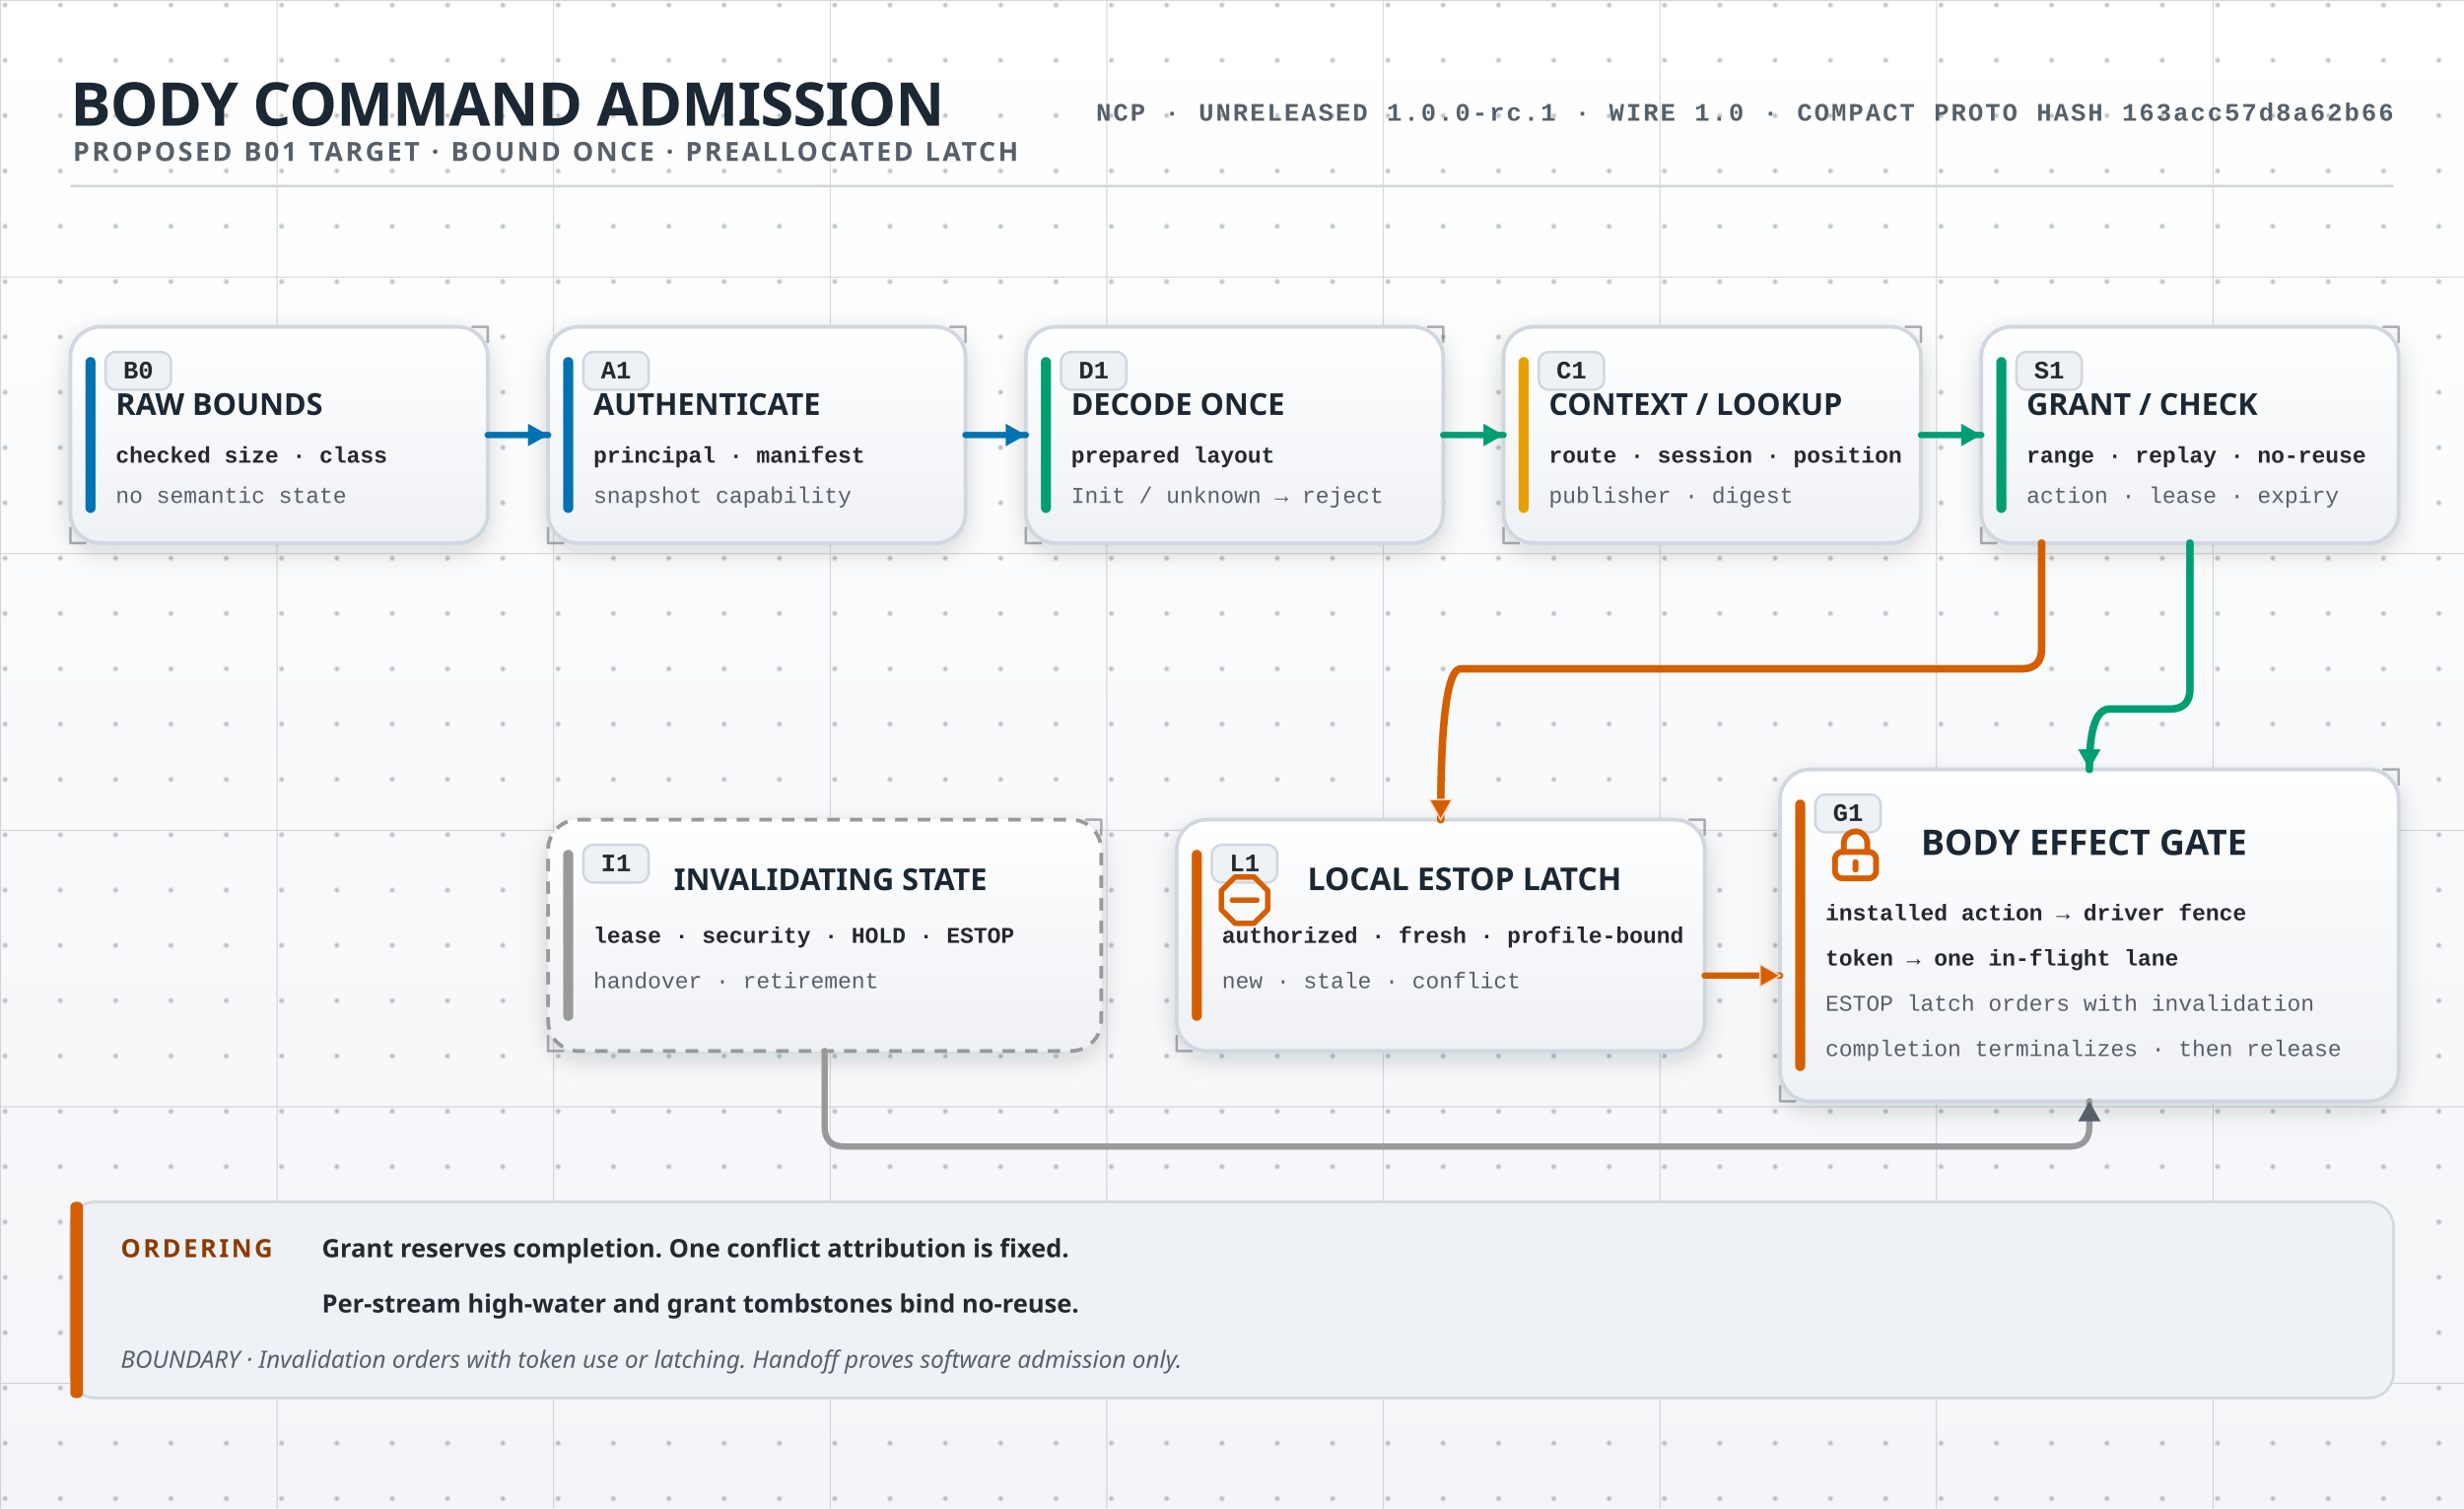
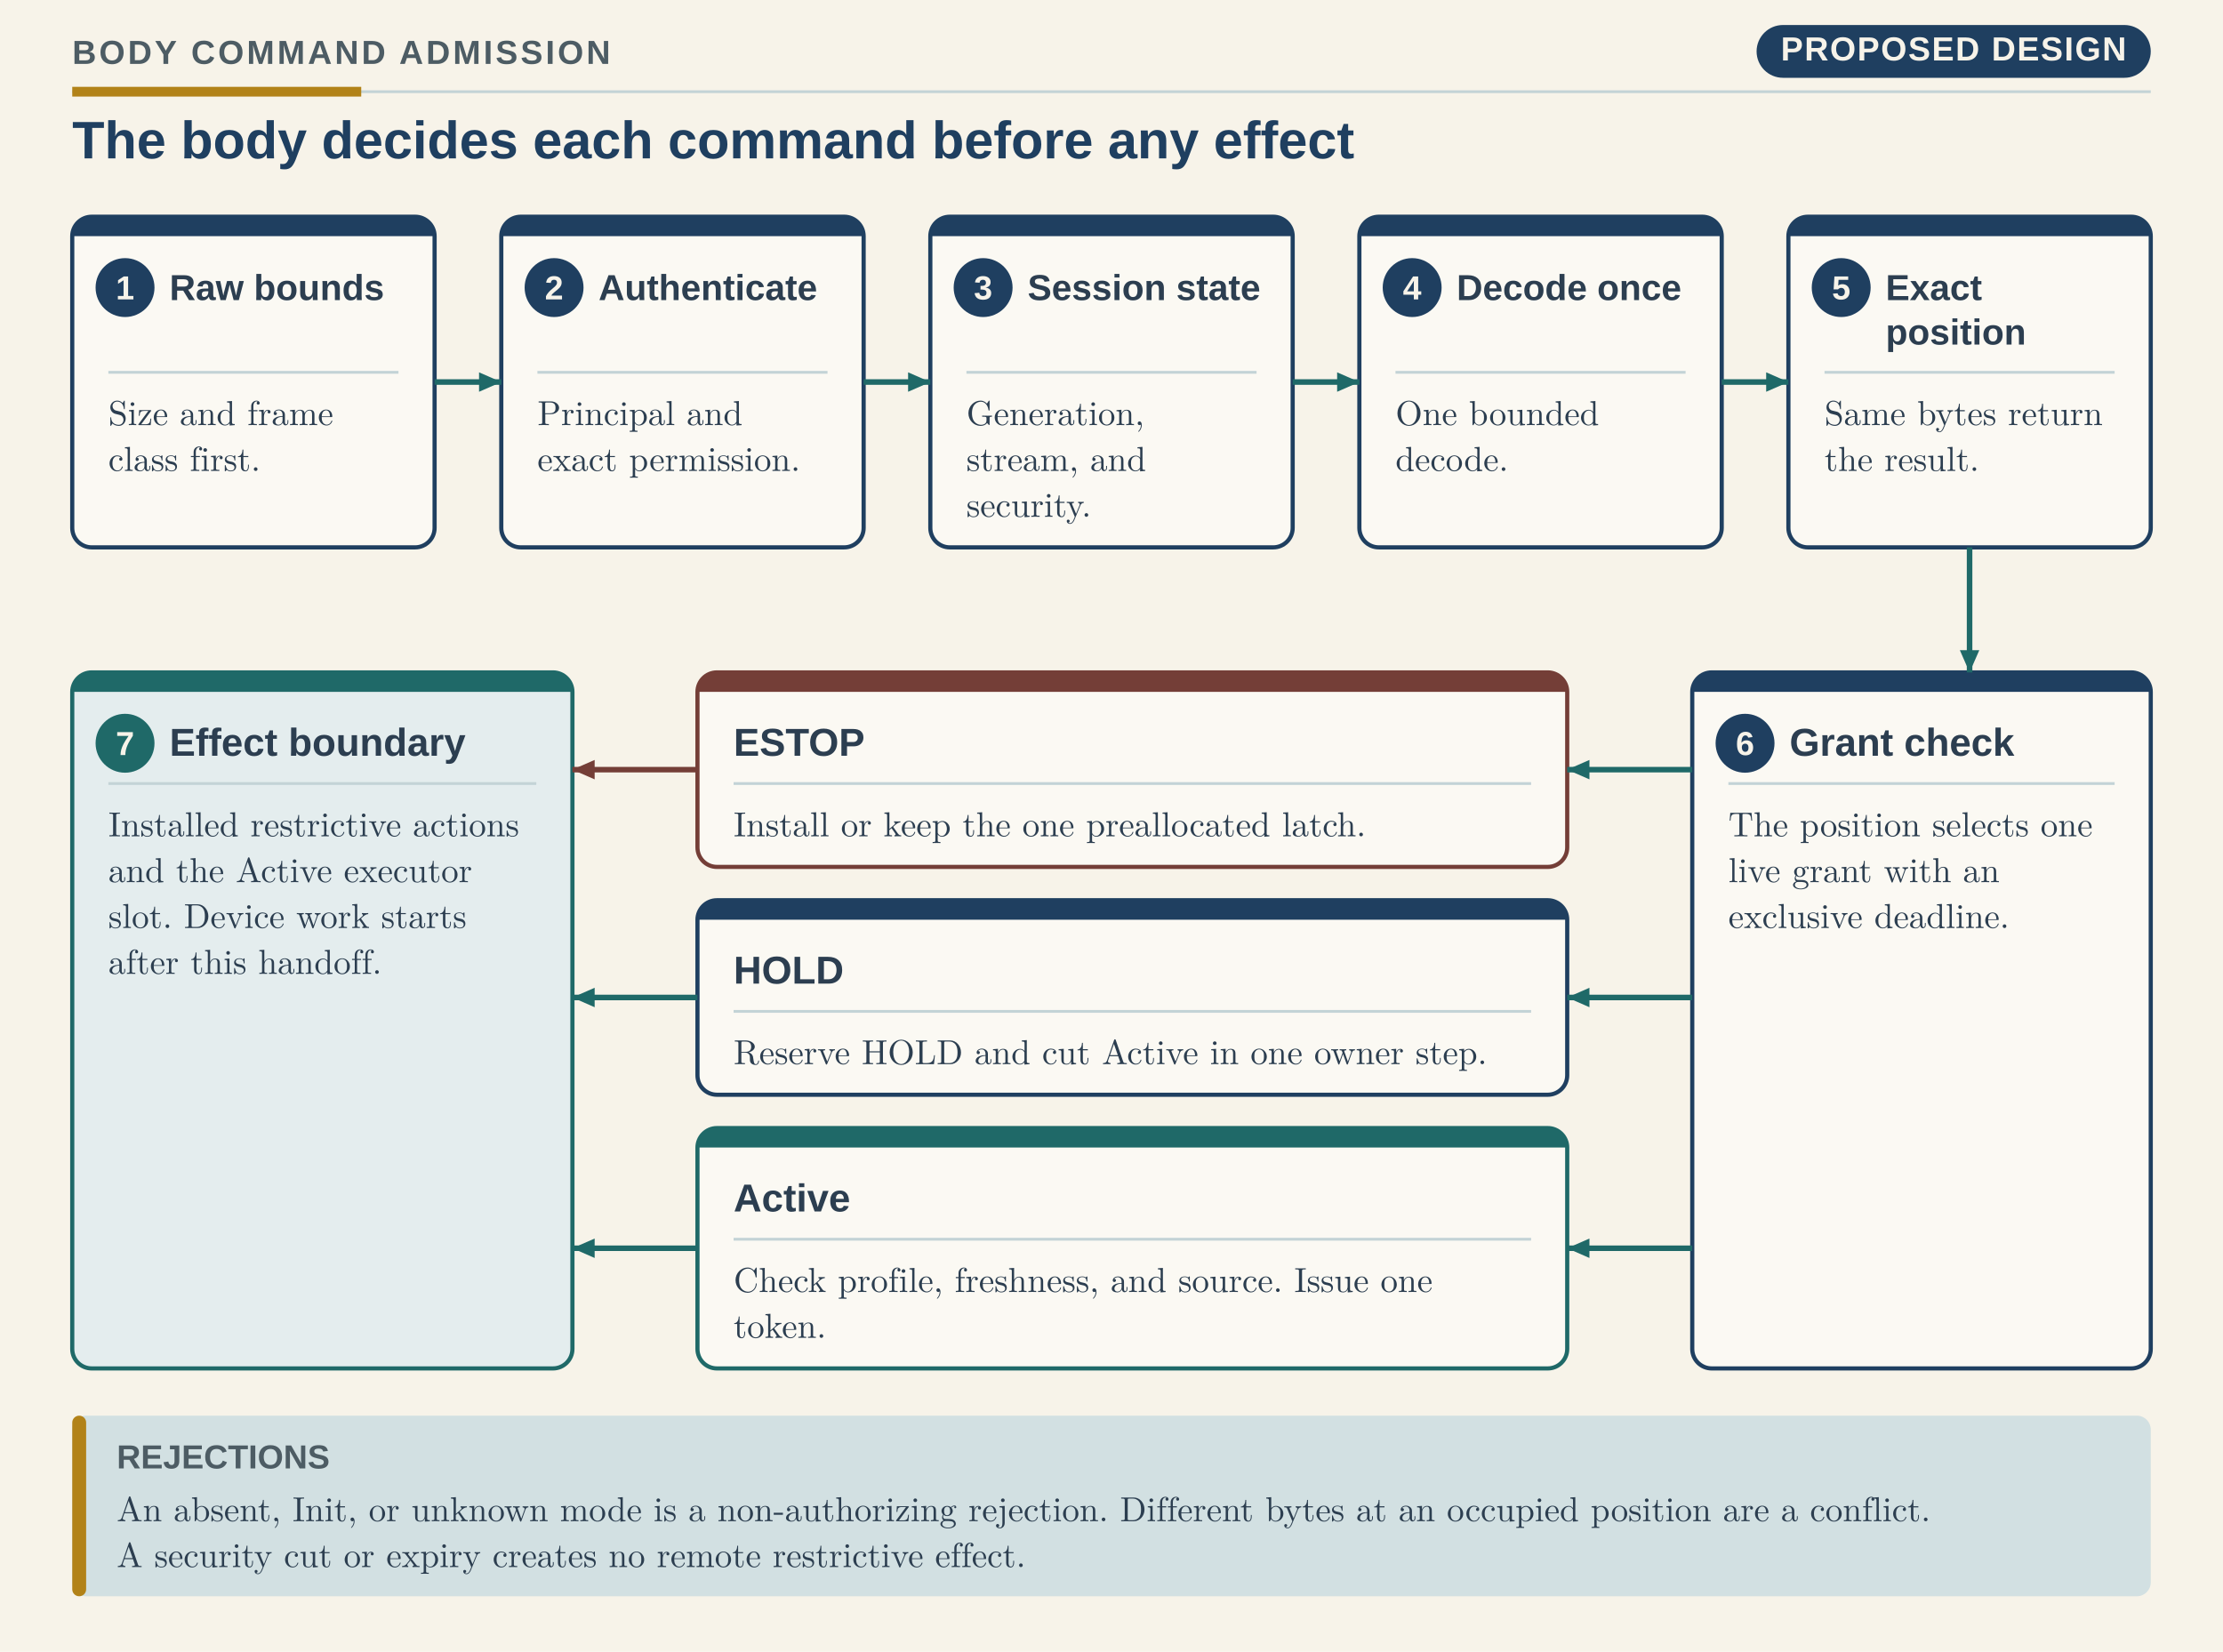
- <svg xmlns="http://www.w3.org/2000/svg" width="980" height="600" viewBox="0 0 980 600" font-family="-apple-system, BlinkMacSystemFont, 'Segoe UI', 'Noto Sans', Helvetica, Arial, sans-serif" role="img" aria-labelledby="ncp-admission-title ncp-admission-desc">
+ <svg xmlns="http://www.w3.org/2000/svg" xml:lang="en" width="1600" height="1189" viewBox="0 0 1600 1189" role="img" aria-labelledby="admission-title admission-desc">
  <defs>
-     <linearGradient id="pageBg" x1="0" y1="0" x2="0" y2="1">
-       <stop offset="0" stop-color="#ffffff" />
-       <stop offset="1" stop-color="#f3f5f8" />
-     </linearGradient>
-     <linearGradient id="surface" x1="0" y1="0" x2="0" y2="1">
-       <stop offset="0" stop-color="#ffffff" />
-       <stop offset="1" stop-color="#eef1f5" />
-     </linearGradient>
-     <linearGradient id="busAction" x1="0" y1="0" x2="1" y2="0">
-       <stop offset="0" stop-color="#D55E00" stop-opacity="1" />
-       <stop offset="0.5" stop-color="#D55E00" stop-opacity="1" />
-       <stop offset="1" stop-color="#b94f00" stop-opacity="1" />
-     </linearGradient>
-     <linearGradient id="contractHero" x1="0" y1="0" x2="1" y2="1">
-       <stop offset="0" stop-color="#6D28D9" />
-       <stop offset="1" stop-color="#5b21b6" />
-     </linearGradient>
-     <radialGradient id="gridDot" cx="0.5" cy="0.5" r="0.5">
-       <stop offset="0" stop-color="#57606a" stop-opacity="0.5" />
-       <stop offset="1" stop-color="#57606a" stop-opacity="0" />
-     </radialGradient>
-     <pattern id="grid" width="22" height="22" patternUnits="userSpaceOnUse">
-       <circle cx="2" cy="2" r="1.4" fill="url(#gridDot)" />
+     <style>.s{font-family:'Source Sans Pro', 'Source Sans 3', Arial, 'Liberation Sans', 'Helvetica Neue', Helvetica, sans-serif}.r{font-family:'Latin Modern Roman', 'LM Roman 10', 'Times New Roman', 'Liberation Serif', Times, serif}</style>
+     <marker id="admission-arrow-pomegranate" viewBox="0 0 16 14" refX="16" refY="7" markerWidth="16" markerHeight="14" markerUnits="userSpaceOnUse" orient="auto-start-reverse">
+       <path d="M0,0 L16,7 L0,14 z" fill="#743E37" />
+     </marker>
+     <marker id="admission-arrow-turquoise" viewBox="0 0 16 14" refX="16" refY="7" markerWidth="16" markerHeight="14" markerUnits="userSpaceOnUse" orient="auto-start-reverse">
+       <path d="M0,0 L16,7 L0,14 z" fill="#1F6968" />
+     </marker>
+     <pattern id="admission-hatch" width="12" height="12" patternUnits="userSpaceOnUse" patternTransform="rotate(40)">
+       <line x1="0" y1="0" x2="0" y2="12" stroke="#B28218" stroke-width="3" />
    </pattern>
-     <pattern id="gridMajor" width="110" height="110" patternUnits="userSpaceOnUse">
-       <path d="M110 0H0V110" fill="none" stroke="#57606a" stroke-width="0.75" stroke-opacity="0.26" />
-     </pattern>
-     <filter id="soft" x="-40%" y="-40%" width="180%" height="180%" color-interpolation-filters="sRGB">
-       <feDropShadow dx="0" dy="3" stdDeviation="5" flood-color="#1b2733" flood-opacity="0.18" />
-     </filter>
-     <filter id="halo" x="-60%" y="-60%" width="220%" height="220%" color-interpolation-filters="sRGB">
-       <feGaussianBlur stdDeviation="3" />
-     </filter>
-     <filter id="glow" x="-90%" y="-90%" width="280%" height="280%" color-interpolation-filters="sRGB">
-       <feGaussianBlur in="SourceAlpha" stdDeviation="3.4" result="b" />
-       <feFlood flood-color="#D55E00" flood-opacity="0.4" />
-       <feComposite in2="b" operator="in" result="g" />
-       <feMerge>
-         <feMergeNode in="g" />
-         <feMergeNode in="SourceGraphic" />
-       </feMerge>
-     </filter>
-     <marker id="arrowAction" markerUnits="userSpaceOnUse" markerWidth="12" markerHeight="12" refX="9" refY="5.5" orient="auto">
-       <path d="M1,1 L9,5.5 L1,10 Z" fill="#D55E00" />
-     </marker>
-     <marker id="arrowControl" markerUnits="userSpaceOnUse" markerWidth="12" markerHeight="12" refX="9" refY="5.5" orient="auto">
-       <path d="M1,1 L9,5.5 L1,10 Z" fill="#0072B2" />
-     </marker>
-     <marker id="replyControl" markerUnits="userSpaceOnUse" markerWidth="12" markerHeight="12" refX="9" refY="5.5" orient="auto">
-       <path d="M2,1.5 L9,5.5 L2,9.5" fill="none" stroke="#0072B2" stroke-width="1.7" stroke-linecap="round" stroke-linejoin="round" />
-     </marker>
-     <marker id="arrowPercep" markerUnits="userSpaceOnUse" markerWidth="12" markerHeight="12" refX="9" refY="5.5" orient="auto">
-       <path d="M1,1 L9,5.5 L1,10 Z" fill="#56B4E9" />
-     </marker>
-     <marker id="tapObserve" markerUnits="userSpaceOnUse" markerWidth="10" markerHeight="10" refX="5" refY="5" orient="auto">
-       <circle cx="5" cy="5" r="3.2" fill="none" stroke="#999999" stroke-width="1.5" />
-     </marker>
-     <marker id="arrowContract" markerUnits="userSpaceOnUse" markerWidth="12" markerHeight="12" refX="9" refY="5.5" orient="auto">
-       <path d="M1,1 L9,5.5 L1,10 Z" fill="#6D28D9" />
-     </marker>
-     <marker id="submoduleArrow" markerUnits="userSpaceOnUse" markerWidth="12" markerHeight="12" refX="9" refY="5.5" orient="auto">
-       <path d="M2,1.5 L9,5.5 L2,9.5" fill="none" stroke="#999999" stroke-width="1.7" stroke-linecap="round" stroke-linejoin="round" />
-     </marker>
-     <marker id="arrowActive" markerUnits="userSpaceOnUse" markerWidth="12" markerHeight="12" refX="9" refY="5.5" orient="auto">
-       <path d="M1,1 L9,5.5 L1,10 Z" fill="#009E73" />
-     </marker>
-     <marker id="arrowEstop" markerUnits="userSpaceOnUse" markerWidth="12" markerHeight="12" refX="9" refY="5.5" orient="auto">
-       <path d="M1,1 L9,5.5 L1,10 Z" fill="#D55E00" stroke="#ffd9c2" stroke-width="0.6" />
-     </marker>
-     <marker id="arrowHold" markerUnits="userSpaceOnUse" markerWidth="12" markerHeight="12" refX="9" refY="5.5" orient="auto">
-       <path d="M1,1 L9,5.5 L1,10 Z" fill="#E69F00" />
-     </marker>
-     <marker id="arrowMut" markerUnits="userSpaceOnUse" markerWidth="12" markerHeight="12" refX="9" refY="5.5" orient="auto">
-       <path d="M1,1 L9,5.5 L1,10 Z" fill="#57606a" />
-     </marker>
-     <marker id="arrowConfig" markerUnits="userSpaceOnUse" markerWidth="12" markerHeight="12" refX="9" refY="5.5" orient="auto">
-       <path d="M1,1 L9,5.5 L1,10 Z" fill="#CC79A7" />
-     </marker>
-     <filter id="glowContract" x="-90%" y="-90%" width="280%" height="280%" color-interpolation-filters="sRGB">
-       <feGaussianBlur in="SourceAlpha" stdDeviation="3.4" result="b" />
-       <feFlood flood-color="#6D28D9" flood-opacity="0.4" />
-       <feComposite in2="b" operator="in" result="g" />
-       <feMerge>
-         <feMergeNode in="g" />
-         <feMergeNode in="SourceGraphic" />
-       </feMerge>
-     </filter>
-     <filter id="glowActive" x="-90%" y="-90%" width="280%" height="280%" color-interpolation-filters="sRGB">
-       <feGaussianBlur in="SourceAlpha" stdDeviation="3.4" result="b" />
-       <feFlood flood-color="#009E73" flood-opacity="0.4" />
-       <feComposite in2="b" operator="in" result="g" />
-       <feMerge>
-         <feMergeNode in="g" />
-         <feMergeNode in="SourceGraphic" />
-       </feMerge>
-     </filter>
  </defs>
-   <rect x="0" y="0" width="980" height="600" rx="0" fill="url(#pageBg)" />
-   <rect x="0" y="0" width="980" height="600" rx="0" fill="url(#gridMajor)" />
-   <rect x="0" y="0" width="980" height="600" rx="0" fill="url(#grid)" />
-   <text x="28" y="50" font-family="-apple-system, BlinkMacSystemFont, 'Segoe UI', 'Noto Sans', Helvetica, Arial, sans-serif" font-size="24" font-weight="800" font-style="normal" fill="#1b2733" text-anchor="start" letter-spacing="-0.3" text-rendering="geometricPrecision">BODY COMMAND ADMISSION</text>
-   <text x="29" y="64" font-family="-apple-system, BlinkMacSystemFont, 'Segoe UI', 'Noto Sans', Helvetica, Arial, sans-serif" font-size="10.5" font-weight="600" font-style="normal" fill="#57606a" text-anchor="start" letter-spacing="1.0" text-rendering="geometricPrecision">PROPOSED B01 TARGET · BOUND ONCE · PREALLOCATED LATCH</text>
-   <line x1="28" y1="74" x2="952" y2="74" stroke="#d0d7de" stroke-width="1" stroke-linecap="butt" />
-   <text x="952" y="48" font-family="ui-monospace, SFMono-Regular, 'SF Mono', Menlo, Consolas, 'Liberation Mono', monospace" font-size="10" font-weight="600" font-style="normal" fill="#57606a" text-anchor="end" letter-spacing="0.8" text-rendering="geometricPrecision">NCP · UNRELEASED 1.0.0-rc.1 · WIRE 1.0 · COMPACT PROTO HASH 163acc57d8a62b66</text>
-   <rect x="28" y="130" width="166" height="86" rx="12" fill="url(#surface)" filter="url(#soft)" />
-   <rect x="28" y="130" width="166" height="86" rx="12" fill="none" stroke="#d0d7de" stroke-width="1.5" />
-   <rect x="34" y="142" width="4" height="62" rx="2" fill="#0072B2" />
-   <path d="M188,130 L194,130 L194,136" fill="none" stroke="#57606a" stroke-width="1" stroke-linecap="round" stroke-linejoin="round" stroke-opacity="0.5" />
-   <path d="M28,210 L28,216 L34,216" fill="none" stroke="#57606a" stroke-width="1" stroke-linecap="round" stroke-linejoin="round" stroke-opacity="0.5" />
-   <rect x="42" y="140" width="26" height="15" rx="4" fill="#eef1f5" stroke="#d0d7de" stroke-width="1" />
-   <text x="55" y="150.5" font-family="ui-monospace, SFMono-Regular, 'SF Mono', Menlo, Consolas, 'Liberation Mono', monospace" font-size="10" font-weight="700" font-style="normal" fill="#24292f" text-anchor="middle" text-rendering="geometricPrecision">B0</text>
-   <text x="46" y="165" font-family="-apple-system, BlinkMacSystemFont, 'Segoe UI', 'Noto Sans', Helvetica, Arial, sans-serif" font-size="12" font-weight="700" font-style="normal" fill="#1b2733" text-anchor="start" text-rendering="geometricPrecision">RAW BOUNDS</text>
-   <text x="46" y="184" font-family="ui-monospace, SFMono-Regular, 'SF Mono', Menlo, Consolas, 'Liberation Mono', monospace" font-size="9" font-weight="600" font-style="normal" fill="#24292f" text-anchor="start" text-rendering="geometricPrecision">checked size · class</text>
-   <text x="46" y="200" font-family="ui-monospace, SFMono-Regular, 'SF Mono', Menlo, Consolas, 'Liberation Mono', monospace" font-size="9" font-weight="500" font-style="normal" fill="#57606a" text-anchor="start" text-rendering="geometricPrecision">no semantic state</text>
-   <rect x="218" y="130" width="166" height="86" rx="12" fill="url(#surface)" filter="url(#soft)" />
-   <rect x="218" y="130" width="166" height="86" rx="12" fill="none" stroke="#d0d7de" stroke-width="1.5" />
-   <rect x="224" y="142" width="4" height="62" rx="2" fill="#0072B2" />
-   <path d="M378,130 L384,130 L384,136" fill="none" stroke="#57606a" stroke-width="1" stroke-linecap="round" stroke-linejoin="round" stroke-opacity="0.5" />
-   <path d="M218,210 L218,216 L224,216" fill="none" stroke="#57606a" stroke-width="1" stroke-linecap="round" stroke-linejoin="round" stroke-opacity="0.5" />
-   <rect x="232" y="140" width="26" height="15" rx="4" fill="#eef1f5" stroke="#d0d7de" stroke-width="1" />
-   <text x="245" y="150.5" font-family="ui-monospace, SFMono-Regular, 'SF Mono', Menlo, Consolas, 'Liberation Mono', monospace" font-size="10" font-weight="700" font-style="normal" fill="#24292f" text-anchor="middle" text-rendering="geometricPrecision">A1</text>
-   <text x="236" y="165" font-family="-apple-system, BlinkMacSystemFont, 'Segoe UI', 'Noto Sans', Helvetica, Arial, sans-serif" font-size="12" font-weight="700" font-style="normal" fill="#1b2733" text-anchor="start" text-rendering="geometricPrecision">AUTHENTICATE</text>
-   <text x="236" y="184" font-family="ui-monospace, SFMono-Regular, 'SF Mono', Menlo, Consolas, 'Liberation Mono', monospace" font-size="9" font-weight="600" font-style="normal" fill="#24292f" text-anchor="start" text-rendering="geometricPrecision">principal · manifest</text>
-   <text x="236" y="200" font-family="ui-monospace, SFMono-Regular, 'SF Mono', Menlo, Consolas, 'Liberation Mono', monospace" font-size="9" font-weight="500" font-style="normal" fill="#57606a" text-anchor="start" text-rendering="geometricPrecision">snapshot capability</text>
-   <rect x="408" y="130" width="166" height="86" rx="12" fill="url(#surface)" filter="url(#soft)" />
-   <rect x="408" y="130" width="166" height="86" rx="12" fill="none" stroke="#d0d7de" stroke-width="1.5" />
-   <rect x="414" y="142" width="4" height="62" rx="2" fill="#009E73" />
-   <path d="M568,130 L574,130 L574,136" fill="none" stroke="#57606a" stroke-width="1" stroke-linecap="round" stroke-linejoin="round" stroke-opacity="0.5" />
-   <path d="M408,210 L408,216 L414,216" fill="none" stroke="#57606a" stroke-width="1" stroke-linecap="round" stroke-linejoin="round" stroke-opacity="0.5" />
-   <rect x="422" y="140" width="26" height="15" rx="4" fill="#eef1f5" stroke="#d0d7de" stroke-width="1" />
-   <text x="435" y="150.5" font-family="ui-monospace, SFMono-Regular, 'SF Mono', Menlo, Consolas, 'Liberation Mono', monospace" font-size="10" font-weight="700" font-style="normal" fill="#24292f" text-anchor="middle" text-rendering="geometricPrecision">D1</text>
-   <text x="426" y="165" font-family="-apple-system, BlinkMacSystemFont, 'Segoe UI', 'Noto Sans', Helvetica, Arial, sans-serif" font-size="12" font-weight="700" font-style="normal" fill="#1b2733" text-anchor="start" text-rendering="geometricPrecision">DECODE ONCE</text>
-   <text x="426" y="184" font-family="ui-monospace, SFMono-Regular, 'SF Mono', Menlo, Consolas, 'Liberation Mono', monospace" font-size="9" font-weight="600" font-style="normal" fill="#24292f" text-anchor="start" text-rendering="geometricPrecision">prepared layout</text>
-   <text x="426" y="200" font-family="ui-monospace, SFMono-Regular, 'SF Mono', Menlo, Consolas, 'Liberation Mono', monospace" font-size="9" font-weight="500" font-style="normal" fill="#57606a" text-anchor="start" text-rendering="geometricPrecision">Init / unknown → reject</text>
-   <rect x="598" y="130" width="166" height="86" rx="12" fill="url(#surface)" filter="url(#soft)" />
-   <rect x="598" y="130" width="166" height="86" rx="12" fill="none" stroke="#d0d7de" stroke-width="1.5" />
-   <rect x="604" y="142" width="4" height="62" rx="2" fill="#E69F00" />
-   <path d="M758,130 L764,130 L764,136" fill="none" stroke="#57606a" stroke-width="1" stroke-linecap="round" stroke-linejoin="round" stroke-opacity="0.5" />
-   <path d="M598,210 L598,216 L604,216" fill="none" stroke="#57606a" stroke-width="1" stroke-linecap="round" stroke-linejoin="round" stroke-opacity="0.5" />
-   <rect x="612" y="140" width="26" height="15" rx="4" fill="#eef1f5" stroke="#d0d7de" stroke-width="1" />
-   <text x="625" y="150.5" font-family="ui-monospace, SFMono-Regular, 'SF Mono', Menlo, Consolas, 'Liberation Mono', monospace" font-size="10" font-weight="700" font-style="normal" fill="#24292f" text-anchor="middle" text-rendering="geometricPrecision">C1</text>
-   <text x="616" y="165" font-family="-apple-system, BlinkMacSystemFont, 'Segoe UI', 'Noto Sans', Helvetica, Arial, sans-serif" font-size="12" font-weight="700" font-style="normal" fill="#1b2733" text-anchor="start" text-rendering="geometricPrecision">CONTEXT / LOOKUP</text>
-   <text x="616" y="184" font-family="ui-monospace, SFMono-Regular, 'SF Mono', Menlo, Consolas, 'Liberation Mono', monospace" font-size="9" font-weight="600" font-style="normal" fill="#24292f" text-anchor="start" text-rendering="geometricPrecision">route · session · position</text>
-   <text x="616" y="200" font-family="ui-monospace, SFMono-Regular, 'SF Mono', Menlo, Consolas, 'Liberation Mono', monospace" font-size="9" font-weight="500" font-style="normal" fill="#57606a" text-anchor="start" text-rendering="geometricPrecision">publisher · digest</text>
-   <rect x="788" y="130" width="166" height="86" rx="12" fill="url(#surface)" filter="url(#soft)" />
-   <rect x="788" y="130" width="166" height="86" rx="12" fill="none" stroke="#d0d7de" stroke-width="1.5" />
-   <rect x="794" y="142" width="4" height="62" rx="2" fill="#009E73" />
-   <path d="M948,130 L954,130 L954,136" fill="none" stroke="#57606a" stroke-width="1" stroke-linecap="round" stroke-linejoin="round" stroke-opacity="0.5" />
-   <path d="M788,210 L788,216 L794,216" fill="none" stroke="#57606a" stroke-width="1" stroke-linecap="round" stroke-linejoin="round" stroke-opacity="0.5" />
-   <rect x="802" y="140" width="26" height="15" rx="4" fill="#eef1f5" stroke="#d0d7de" stroke-width="1" />
-   <text x="815" y="150.5" font-family="ui-monospace, SFMono-Regular, 'SF Mono', Menlo, Consolas, 'Liberation Mono', monospace" font-size="10" font-weight="700" font-style="normal" fill="#24292f" text-anchor="middle" text-rendering="geometricPrecision">S1</text>
-   <text x="806" y="165" font-family="-apple-system, BlinkMacSystemFont, 'Segoe UI', 'Noto Sans', Helvetica, Arial, sans-serif" font-size="12" font-weight="700" font-style="normal" fill="#1b2733" text-anchor="start" text-rendering="geometricPrecision">GRANT / CHECK</text>
-   <text x="806" y="184" font-family="ui-monospace, SFMono-Regular, 'SF Mono', Menlo, Consolas, 'Liberation Mono', monospace" font-size="9" font-weight="600" font-style="normal" fill="#24292f" text-anchor="start" text-rendering="geometricPrecision">range · replay · no-reuse</text>
-   <text x="806" y="200" font-family="ui-monospace, SFMono-Regular, 'SF Mono', Menlo, Consolas, 'Liberation Mono', monospace" font-size="9" font-weight="500" font-style="normal" fill="#57606a" text-anchor="start" text-rendering="geometricPrecision">action · lease · expiry</text>
-   <line x1="194" y1="173" x2="218" y2="173" stroke="#0072B2" stroke-width="2.5" stroke-linecap="round" marker-end="url(#arrowControl)" />
-   <line x1="384" y1="173" x2="408" y2="173" stroke="#0072B2" stroke-width="2.5" stroke-linecap="round" marker-end="url(#arrowControl)" />
-   <line x1="574" y1="173" x2="598" y2="173" stroke="#009E73" stroke-width="2.5" stroke-linecap="round" marker-end="url(#arrowActive)" />
-   <line x1="764" y1="173" x2="788" y2="173" stroke="#009E73" stroke-width="2.5" stroke-linecap="round" marker-end="url(#arrowActive)" />
-   <rect x="218" y="326" width="220" height="92" rx="12" fill="url(#surface)" filter="url(#soft)" />
-   <rect x="218" y="326" width="220" height="92" rx="12" fill="none" stroke="#999999" stroke-width="1.5" stroke-dasharray="5 4" fill-opacity="0.7" />
-   <rect x="224" y="338" width="4" height="68" rx="2" fill="#999999" />
-   <path d="M432,326 L438,326 L438,332" fill="none" stroke="#57606a" stroke-width="1" stroke-linecap="round" stroke-linejoin="round" stroke-opacity="0.5" />
-   <path d="M218,412 L218,418 L224,418" fill="none" stroke="#57606a" stroke-width="1" stroke-linecap="round" stroke-linejoin="round" stroke-opacity="0.5" />
-   <rect x="232" y="336" width="26" height="15" rx="4" fill="#eef1f5" stroke="#d0d7de" stroke-width="1" />
-   <text x="245" y="346.5" font-family="ui-monospace, SFMono-Regular, 'SF Mono', Menlo, Consolas, 'Liberation Mono', monospace" font-size="10" font-weight="700" font-style="normal" fill="#24292f" text-anchor="middle" text-rendering="geometricPrecision">I1</text>
-   <text x="268" y="354" font-family="-apple-system, BlinkMacSystemFont, 'Segoe UI', 'Noto Sans', Helvetica, Arial, sans-serif" font-size="12" font-weight="700" font-style="normal" fill="#1b2733" text-anchor="start" text-rendering="geometricPrecision">INVALIDATING STATE</text>
-   <text x="236" y="375" font-family="ui-monospace, SFMono-Regular, 'SF Mono', Menlo, Consolas, 'Liberation Mono', monospace" font-size="9" font-weight="600" font-style="normal" fill="#24292f" text-anchor="start" text-rendering="geometricPrecision">lease · security · HOLD · ESTOP</text>
-   <text x="236" y="393" font-family="ui-monospace, SFMono-Regular, 'SF Mono', Menlo, Consolas, 'Liberation Mono', monospace" font-size="9" font-weight="500" font-style="normal" fill="#57606a" text-anchor="start" text-rendering="geometricPrecision">handover · retirement</text>
-   <rect x="468" y="326" width="210" height="92" rx="12" fill="url(#surface)" filter="url(#soft)" />
-   <rect x="468" y="326" width="210" height="92" rx="12" fill="none" stroke="#d0d7de" stroke-width="1.5" />
-   <rect x="474" y="338" width="4" height="68" rx="2" fill="#D55E00" />
-   <path d="M672,326 L678,326 L678,332" fill="none" stroke="#57606a" stroke-width="1" stroke-linecap="round" stroke-linejoin="round" stroke-opacity="0.5" />
-   <path d="M468,412 L468,418 L474,418" fill="none" stroke="#57606a" stroke-width="1" stroke-linecap="round" stroke-linejoin="round" stroke-opacity="0.5" />
-   <rect x="482" y="336" width="26" height="15" rx="4" fill="#eef1f5" stroke="#d0d7de" stroke-width="1" />
-   <text x="495" y="346.5" font-family="ui-monospace, SFMono-Regular, 'SF Mono', Menlo, Consolas, 'Liberation Mono', monospace" font-size="10" font-weight="700" font-style="normal" fill="#24292f" text-anchor="middle" text-rendering="geometricPrecision">L1</text>
-   <g transform="translate(482,345) scale(1.0833)" fill="none" stroke="#D55E00" stroke-width="2" stroke-linecap="round" stroke-linejoin="round">
-     <path d="M8.5 3.5 H15.5 L20.5 8.5 V15.5 L15.5 20.5 H8.5 L3.5 15.5 V8.5 Z" />
-     <path d="M7.5 12 H16.5" />
-   </g>
-   <text x="520" y="354" font-family="-apple-system, BlinkMacSystemFont, 'Segoe UI', 'Noto Sans', Helvetica, Arial, sans-serif" font-size="12.5" font-weight="800" font-style="normal" fill="#1b2733" text-anchor="start" text-rendering="geometricPrecision">LOCAL ESTOP LATCH</text>
-   <text x="486" y="375" font-family="ui-monospace, SFMono-Regular, 'SF Mono', Menlo, Consolas, 'Liberation Mono', monospace" font-size="9" font-weight="600" font-style="normal" fill="#24292f" text-anchor="start" text-rendering="geometricPrecision">authorized · fresh · profile-bound</text>
-   <text x="486" y="393" font-family="ui-monospace, SFMono-Regular, 'SF Mono', Menlo, Consolas, 'Liberation Mono', monospace" font-size="9" font-weight="500" font-style="normal" fill="#57606a" text-anchor="start" text-rendering="geometricPrecision">new · stale · conflict</text>
-   <path d="M812,216 L812,258 Q812,266 804,266 L581,266 Q573,266 573,326" fill="none" stroke="#D55E00" stroke-width="3" stroke-linecap="round" stroke-linejoin="round" marker-end="url(#arrowEstop)" />
-   <rect x="708" y="306" width="246" height="132" rx="12" fill="url(#surface)" filter="url(#soft)" />
-   <rect x="708" y="306" width="246" height="132" rx="12" fill="none" stroke="#d0d7de" stroke-width="1.5" />
-   <rect x="714" y="318" width="4" height="108" rx="2" fill="#D55E00" />
-   <path d="M948,306 L954,306 L954,312" fill="none" stroke="#57606a" stroke-width="1" stroke-linecap="round" stroke-linejoin="round" stroke-opacity="0.5" />
-   <path d="M708,432 L708,438 L714,438" fill="none" stroke="#57606a" stroke-width="1" stroke-linecap="round" stroke-linejoin="round" stroke-opacity="0.5" />
-   <rect x="722" y="316" width="26" height="15" rx="4" fill="#eef1f5" stroke="#d0d7de" stroke-width="1" />
-   <text x="735" y="326.5" font-family="ui-monospace, SFMono-Regular, 'SF Mono', Menlo, Consolas, 'Liberation Mono', monospace" font-size="10" font-weight="700" font-style="normal" fill="#24292f" text-anchor="middle" text-rendering="geometricPrecision">G1</text>
-   <g transform="translate(724,326) scale(1.1667)" fill="none" stroke="#D55E00" stroke-width="2" stroke-linecap="round" stroke-linejoin="round">
-     <rect x="5" y="11" width="14" height="9" rx="2.5" />
-     <path d="M8 11V8a4 4 0 0 1 8 0v3" />
-     <path d="M12 14.5v2.5" />
-   </g>
-   <text x="764" y="340" font-family="-apple-system, BlinkMacSystemFont, 'Segoe UI', 'Noto Sans', Helvetica, Arial, sans-serif" font-size="14" font-weight="800" font-style="normal" fill="#1b2733" text-anchor="start" text-rendering="geometricPrecision">BODY EFFECT GATE</text>
-   <text x="726" y="366" font-family="ui-monospace, SFMono-Regular, 'SF Mono', Menlo, Consolas, 'Liberation Mono', monospace" font-size="9" font-weight="600" font-style="normal" fill="#24292f" text-anchor="start" text-rendering="geometricPrecision">installed action → driver fence</text>
-   <text x="726" y="384" font-family="ui-monospace, SFMono-Regular, 'SF Mono', Menlo, Consolas, 'Liberation Mono', monospace" font-size="9" font-weight="600" font-style="normal" fill="#24292f" text-anchor="start" text-rendering="geometricPrecision">token → one in-flight lane</text>
-   <text x="726" y="402" font-family="ui-monospace, SFMono-Regular, 'SF Mono', Menlo, Consolas, 'Liberation Mono', monospace" font-size="9" font-weight="500" font-style="normal" fill="#57606a" text-anchor="start" text-rendering="geometricPrecision">ESTOP latch orders with invalidation</text>
-   <text x="726" y="420" font-family="ui-monospace, SFMono-Regular, 'SF Mono', Menlo, Consolas, 'Liberation Mono', monospace" font-size="9" font-weight="500" font-style="normal" fill="#57606a" text-anchor="start" text-rendering="geometricPrecision">completion terminalizes · then release</text>
-   <path d="M871,216 L871,274 Q871,282 863,282 L839,282 Q831,282 831,306" fill="none" stroke="#009E73" stroke-width="3" stroke-linecap="round" stroke-linejoin="round" marker-end="url(#arrowActive)" />
-   <path d="M328,418 L328,448 Q328,456 336,456 L823,456 Q831,456 831,448 L831,438" fill="none" stroke="#999999" stroke-width="2.5" stroke-linecap="round" stroke-linejoin="round" marker-end="url(#arrowMut)" />
-   <line x1="678" y1="388" x2="708" y2="388" stroke="#D55E00" stroke-width="2.5" stroke-linecap="round" marker-end="url(#arrowEstop)" />
-   <rect x="28" y="478" width="924" height="78" rx="10" fill="#eef1f5" stroke="#d0d7de" stroke-width="1" />
-   <rect x="28" y="478" width="5" height="78" rx="2" fill="#D55E00" />
-   <text x="48" y="500" font-family="-apple-system, BlinkMacSystemFont, 'Segoe UI', 'Noto Sans', Helvetica, Arial, sans-serif" font-size="10" font-weight="800" font-style="normal" fill="#8C3B00" text-anchor="start" letter-spacing="1.0" text-rendering="geometricPrecision">ORDERING</text>
-   <text x="128" y="500" font-family="-apple-system, BlinkMacSystemFont, 'Segoe UI', 'Noto Sans', Helvetica, Arial, sans-serif" font-size="10" font-weight="600" font-style="normal" fill="#24292f" text-anchor="start" text-rendering="geometricPrecision">Grant reserves completion. One conflict attribution is fixed.</text>
-   <text x="128" y="522" font-family="-apple-system, BlinkMacSystemFont, 'Segoe UI', 'Noto Sans', Helvetica, Arial, sans-serif" font-size="10" font-weight="600" font-style="normal" fill="#24292f" text-anchor="start" text-rendering="geometricPrecision">Per-stream high-water and grant tombstones bind no-reuse.</text>
-   <text x="48" y="544" font-family="-apple-system, BlinkMacSystemFont, 'Segoe UI', 'Noto Sans', Helvetica, Arial, sans-serif" font-size="9.5" font-weight="500" font-style="italic" fill="#57606a" text-anchor="start" text-rendering="geometricPrecision">BOUNDARY · Invalidation orders with token use or latching. Handoff proves software admission only.</text>
+   <rect width="1600" height="1189" fill="#F7F3E9" />
+   <rect x="1264.3" y="18" width="283.7" height="38" rx="19" fill="#1F3F60" />
+   <path d="M52 66 L1548 66" stroke="#C3D3D6" stroke-width="2" fill="none" stroke-linecap="butt" />
+   <path d="M52 66 L260 66" stroke="#B28218" stroke-width="7" fill="none" stroke-linecap="butt" />
+   <rect x="52" y="156" width="260.8" height="238" rx="14" fill="#FBF9F3" stroke="#1F3F60" stroke-width="3" />
+   <path d="M52 170 L52 170 Q52 156 66 156 L298.8 156 Q312.8 156 312.8 170 L312.8 170 Z" fill="#1F3F60" />
+   <circle cx="90" cy="207" r="21.2" fill="#1F3F60" />
+   <path d="M78 268 L286.8 268" stroke="#C3D3D6" stroke-width="2" fill="none" stroke-linecap="butt" />
+   <rect x="360.8" y="156" width="260.8" height="238" rx="14" fill="#FBF9F3" stroke="#1F3F60" stroke-width="3" />
+   <path d="M360.8 170 L360.8 170 Q360.8 156 374.8 156 L607.6 156 Q621.6 156 621.6 170 L621.6 170 Z" fill="#1F3F60" />
+   <circle cx="398.8" cy="207" r="21.2" fill="#1F3F60" />
+   <path d="M386.8 268 L595.6 268" stroke="#C3D3D6" stroke-width="2" fill="none" stroke-linecap="butt" />
+   <rect x="669.6" y="156" width="260.8" height="238" rx="14" fill="#FBF9F3" stroke="#1F3F60" stroke-width="3" />
+   <path d="M669.6 170 L669.6 170 Q669.6 156 683.6 156 L916.4 156 Q930.4 156 930.4 170 L930.4 170 Z" fill="#1F3F60" />
+   <circle cx="707.6" cy="207" r="21.2" fill="#1F3F60" />
+   <path d="M695.6 268 L904.4 268" stroke="#C3D3D6" stroke-width="2" fill="none" stroke-linecap="butt" />
+   <rect x="978.4" y="156" width="260.8" height="238" rx="14" fill="#FBF9F3" stroke="#1F3F60" stroke-width="3" />
+   <path d="M978.4 170 L978.4 170 Q978.4 156 992.4 156 L1225.2 156 Q1239.2 156 1239.2 170 L1239.2 170 Z" fill="#1F3F60" />
+   <circle cx="1016.4" cy="207" r="21.2" fill="#1F3F60" />
+   <path d="M1004.4 268 L1213.2 268" stroke="#C3D3D6" stroke-width="2" fill="none" stroke-linecap="butt" />
+   <rect x="1287.2" y="156" width="260.8" height="238" rx="14" fill="#FBF9F3" stroke="#1F3F60" stroke-width="3" />
+   <path d="M1287.2 170 L1287.2 170 Q1287.2 156 1301.2 156 L1534 156 Q1548 156 1548 170 L1548 170 Z" fill="#1F3F60" />
+   <circle cx="1325.2" cy="207" r="21.2" fill="#1F3F60" />
+   <path d="M1313.2 268 L1522 268" stroke="#C3D3D6" stroke-width="2" fill="none" stroke-linecap="butt" />
+   <rect x="502" y="484" width="626" height="140" rx="14" fill="#FBF9F3" stroke="#743E37" stroke-width="3" />
+   <path d="M502 498 L502 498 Q502 484 516 484 L1114 484 Q1128 484 1128 498 L1128 498 Z" fill="#743E37" />
+   <path d="M528 564 L1102 564" stroke="#C3D3D6" stroke-width="2" fill="none" stroke-linecap="butt" />
+   <rect x="502" y="648" width="626" height="140" rx="14" fill="#FBF9F3" stroke="#1F3F60" stroke-width="3" />
+   <path d="M502 662 L502 662 Q502 648 516 648 L1114 648 Q1128 648 1128 662 L1128 662 Z" fill="#1F3F60" />
+   <path d="M528 728 L1102 728" stroke="#C3D3D6" stroke-width="2" fill="none" stroke-linecap="butt" />
+   <rect x="502" y="812" width="626" height="173" rx="14" fill="#FBF9F3" stroke="#1F6968" stroke-width="3" />
+   <path d="M502 826 L502 826 Q502 812 516 812 L1114 812 Q1128 812 1128 826 L1128 826 Z" fill="#1F6968" />
+   <path d="M528 892 L1102 892" stroke="#C3D3D6" stroke-width="2" fill="none" stroke-linecap="butt" />
+   <rect x="1218" y="484" width="330" height="501" rx="14" fill="#FBF9F3" stroke="#1F3F60" stroke-width="3" />
+   <path d="M1218 498 L1218 498 Q1218 484 1232 484 L1534 484 Q1548 484 1548 498 L1548 498 Z" fill="#1F3F60" />
+   <circle cx="1256" cy="535" r="21.2" fill="#1F3F60" />
+   <path d="M1244 564 L1522 564" stroke="#C3D3D6" stroke-width="2" fill="none" stroke-linecap="butt" />
+   <rect x="52" y="484" width="360" height="501" rx="14" fill="#E4EDEE" stroke="#1F6968" stroke-width="3" />
+   <path d="M52 498 L52 498 Q52 484 66 484 L398 484 Q412 484 412 498 L412 498 Z" fill="#1F6968" />
+   <circle cx="90" cy="535" r="21.2" fill="#1F6968" />
+   <path d="M78 564 L386 564" stroke="#C3D3D6" stroke-width="2" fill="none" stroke-linecap="butt" />
+   <rect x="52" y="1019" width="1496" height="130" rx="10" fill="#D2E0E2" />
+   <rect x="52" y="1019" width="10" height="130" rx="5" fill="#B28218" />
+   <path d="M312.8 275 L360.8 275" fill="none" stroke="#1F6968" stroke-width="4" stroke-linejoin="round" marker-end="url(#admission-arrow-turquoise)" />
+   <path d="M621.6 275 L669.6 275" fill="none" stroke="#1F6968" stroke-width="4" stroke-linejoin="round" marker-end="url(#admission-arrow-turquoise)" />
+   <path d="M930.4 275 L978.4 275" fill="none" stroke="#1F6968" stroke-width="4" stroke-linejoin="round" marker-end="url(#admission-arrow-turquoise)" />
+   <path d="M1239.2 275 L1287.2 275" fill="none" stroke="#1F6968" stroke-width="4" stroke-linejoin="round" marker-end="url(#admission-arrow-turquoise)" />
+   <path d="M1417.6 394 L1417.6 484" fill="none" stroke="#1F6968" stroke-width="4" stroke-linejoin="round" marker-end="url(#admission-arrow-turquoise)" />
+   <path d="M1218 554 L1128 554" fill="none" stroke="#1F6968" stroke-width="4" stroke-linejoin="round" marker-end="url(#admission-arrow-turquoise)" />
+   <path d="M502 554 L412 554" fill="none" stroke="#743E37" stroke-width="4" stroke-linejoin="round" marker-end="url(#admission-arrow-pomegranate)" />
+   <path d="M1218 718 L1128 718" fill="none" stroke="#1F6968" stroke-width="4" stroke-linejoin="round" marker-end="url(#admission-arrow-turquoise)" />
+   <path d="M502 718 L412 718" fill="none" stroke="#1F6968" stroke-width="4" stroke-linejoin="round" marker-end="url(#admission-arrow-turquoise)" />
+   <path d="M1218 898.5 L1128 898.5" fill="none" stroke="#1F6968" stroke-width="4" stroke-linejoin="round" marker-end="url(#admission-arrow-turquoise)" />
+   <path d="M502 898.5 L412 898.5" fill="none" stroke="#1F6968" stroke-width="4" stroke-linejoin="round" marker-end="url(#admission-arrow-turquoise)" />
+   <text x="1406.1" y="43.5" class="s" font-size="24" fill="#F7F3E9" font-weight="700" letter-spacing="1" text-anchor="middle">PROPOSED DESIGN</text>
+   <text x="52" y="46" class="s" font-size="24" fill="#4D5C64" font-weight="700" letter-spacing="2">BODY COMMAND ADMISSION</text>
+   <text x="52" y="114" class="s" font-size="38" fill="#1F3F60" font-weight="700">The body decides each command before any effect</text>
+   <text x="90" y="215.5" class="s" font-size="24" fill="#F7F3E9" font-weight="700" letter-spacing="1" text-anchor="middle">1</text>
+   <text x="122" y="216" class="s" font-size="26" fill="#2C3E50" font-weight="700">Raw bounds</text>
+   <text x="78" y="306" class="r" font-size="25" fill="#2C3E50">Size and frame</text>
+   <text x="78" y="339" class="r" font-size="25" fill="#2C3E50">class first.</text>
+   <text x="398.8" y="215.5" class="s" font-size="24" fill="#F7F3E9" font-weight="700" letter-spacing="1" text-anchor="middle">2</text>
+   <text x="430.8" y="216" class="s" font-size="26" fill="#2C3E50" font-weight="700">Authenticate</text>
+   <text x="386.8" y="306" class="r" font-size="25" fill="#2C3E50">Principal and</text>
+   <text x="386.8" y="339" class="r" font-size="25" fill="#2C3E50">exact permission.</text>
+   <text x="707.6" y="215.5" class="s" font-size="24" fill="#F7F3E9" font-weight="700" letter-spacing="1" text-anchor="middle">3</text>
+   <text x="739.6" y="216" class="s" font-size="26" fill="#2C3E50" font-weight="700">Session state</text>
+   <text x="695.6" y="306" class="r" font-size="25" fill="#2C3E50">Generation,</text>
+   <text x="695.6" y="339" class="r" font-size="25" fill="#2C3E50">stream, and</text>
+   <text x="695.6" y="372" class="r" font-size="25" fill="#2C3E50">security.</text>
+   <text x="1016.4" y="215.5" class="s" font-size="24" fill="#F7F3E9" font-weight="700" letter-spacing="1" text-anchor="middle">4</text>
+   <text x="1048.4" y="216" class="s" font-size="26" fill="#2C3E50" font-weight="700">Decode once</text>
+   <text x="1004.4" y="306" class="r" font-size="25" fill="#2C3E50">One bounded</text>
+   <text x="1004.4" y="339" class="r" font-size="25" fill="#2C3E50">decode.</text>
+   <text x="1325.2" y="215.5" class="s" font-size="24" fill="#F7F3E9" font-weight="700" letter-spacing="1" text-anchor="middle">5</text>
+   <text x="1357.2" y="216" class="s" font-size="26" fill="#2C3E50" font-weight="700">Exact</text>
+   <text x="1357.2" y="248" class="s" font-size="26" fill="#2C3E50" font-weight="700">position</text>
+   <text x="1313.2" y="306" class="r" font-size="25" fill="#2C3E50">Same bytes return</text>
+   <text x="1313.2" y="339" class="r" font-size="25" fill="#2C3E50">the result.</text>
+   <text x="528" y="544" class="s" font-size="28" fill="#2C3E50" font-weight="700">ESTOP</text>
+   <text x="528" y="602" class="r" font-size="25" fill="#2C3E50">Install or keep the one preallocated latch.</text>
+   <text x="528" y="708" class="s" font-size="28" fill="#2C3E50" font-weight="700">HOLD</text>
+   <text x="528" y="766" class="r" font-size="25" fill="#2C3E50">Reserve HOLD and cut Active in one owner step.</text>
+   <text x="528" y="872" class="s" font-size="28" fill="#2C3E50" font-weight="700">Active</text>
+   <text x="528" y="930" class="r" font-size="25" fill="#2C3E50">Check profile, freshness, and source. Issue one</text>
+   <text x="528" y="963" class="r" font-size="25" fill="#2C3E50">token.</text>
+   <text x="1256" y="543.5" class="s" font-size="24" fill="#F7F3E9" font-weight="700" letter-spacing="1" text-anchor="middle">6</text>
+   <text x="1288" y="544" class="s" font-size="28" fill="#2C3E50" font-weight="700">Grant check</text>
+   <text x="1244" y="602" class="r" font-size="25" fill="#2C3E50">The position selects one</text>
+   <text x="1244" y="635" class="r" font-size="25" fill="#2C3E50">live grant with an</text>
+   <text x="1244" y="668" class="r" font-size="25" fill="#2C3E50">exclusive deadline.</text>
+   <text x="90" y="543.5" class="s" font-size="24" fill="#F7F3E9" font-weight="700" letter-spacing="1" text-anchor="middle">7</text>
+   <text x="122" y="544" class="s" font-size="28" fill="#2C3E50" font-weight="700">Effect boundary</text>
+   <text x="78" y="602" class="r" font-size="25" fill="#2C3E50">Installed restrictive actions</text>
+   <text x="78" y="635" class="r" font-size="25" fill="#2C3E50">and the Active executor</text>
+   <text x="78" y="668" class="r" font-size="25" fill="#2C3E50">slot. Device work starts</text>
+   <text x="78" y="701" class="r" font-size="25" fill="#2C3E50">after this handoff.</text>
+   <text x="84" y="1057" class="s" font-size="24" fill="#4D5C64" font-weight="600">REJECTIONS</text>
+   <text x="84" y="1095" class="r" font-size="25" fill="#2C3E50">An absent, Init, or unknown mode is a non-authorizing rejection. Different bytes at an occupied position are a conflict.</text>
+   <text x="84" y="1128" class="r" font-size="25" fill="#2C3E50">A security cut or expiry creates no remote restrictive effect.</text>
</svg>
